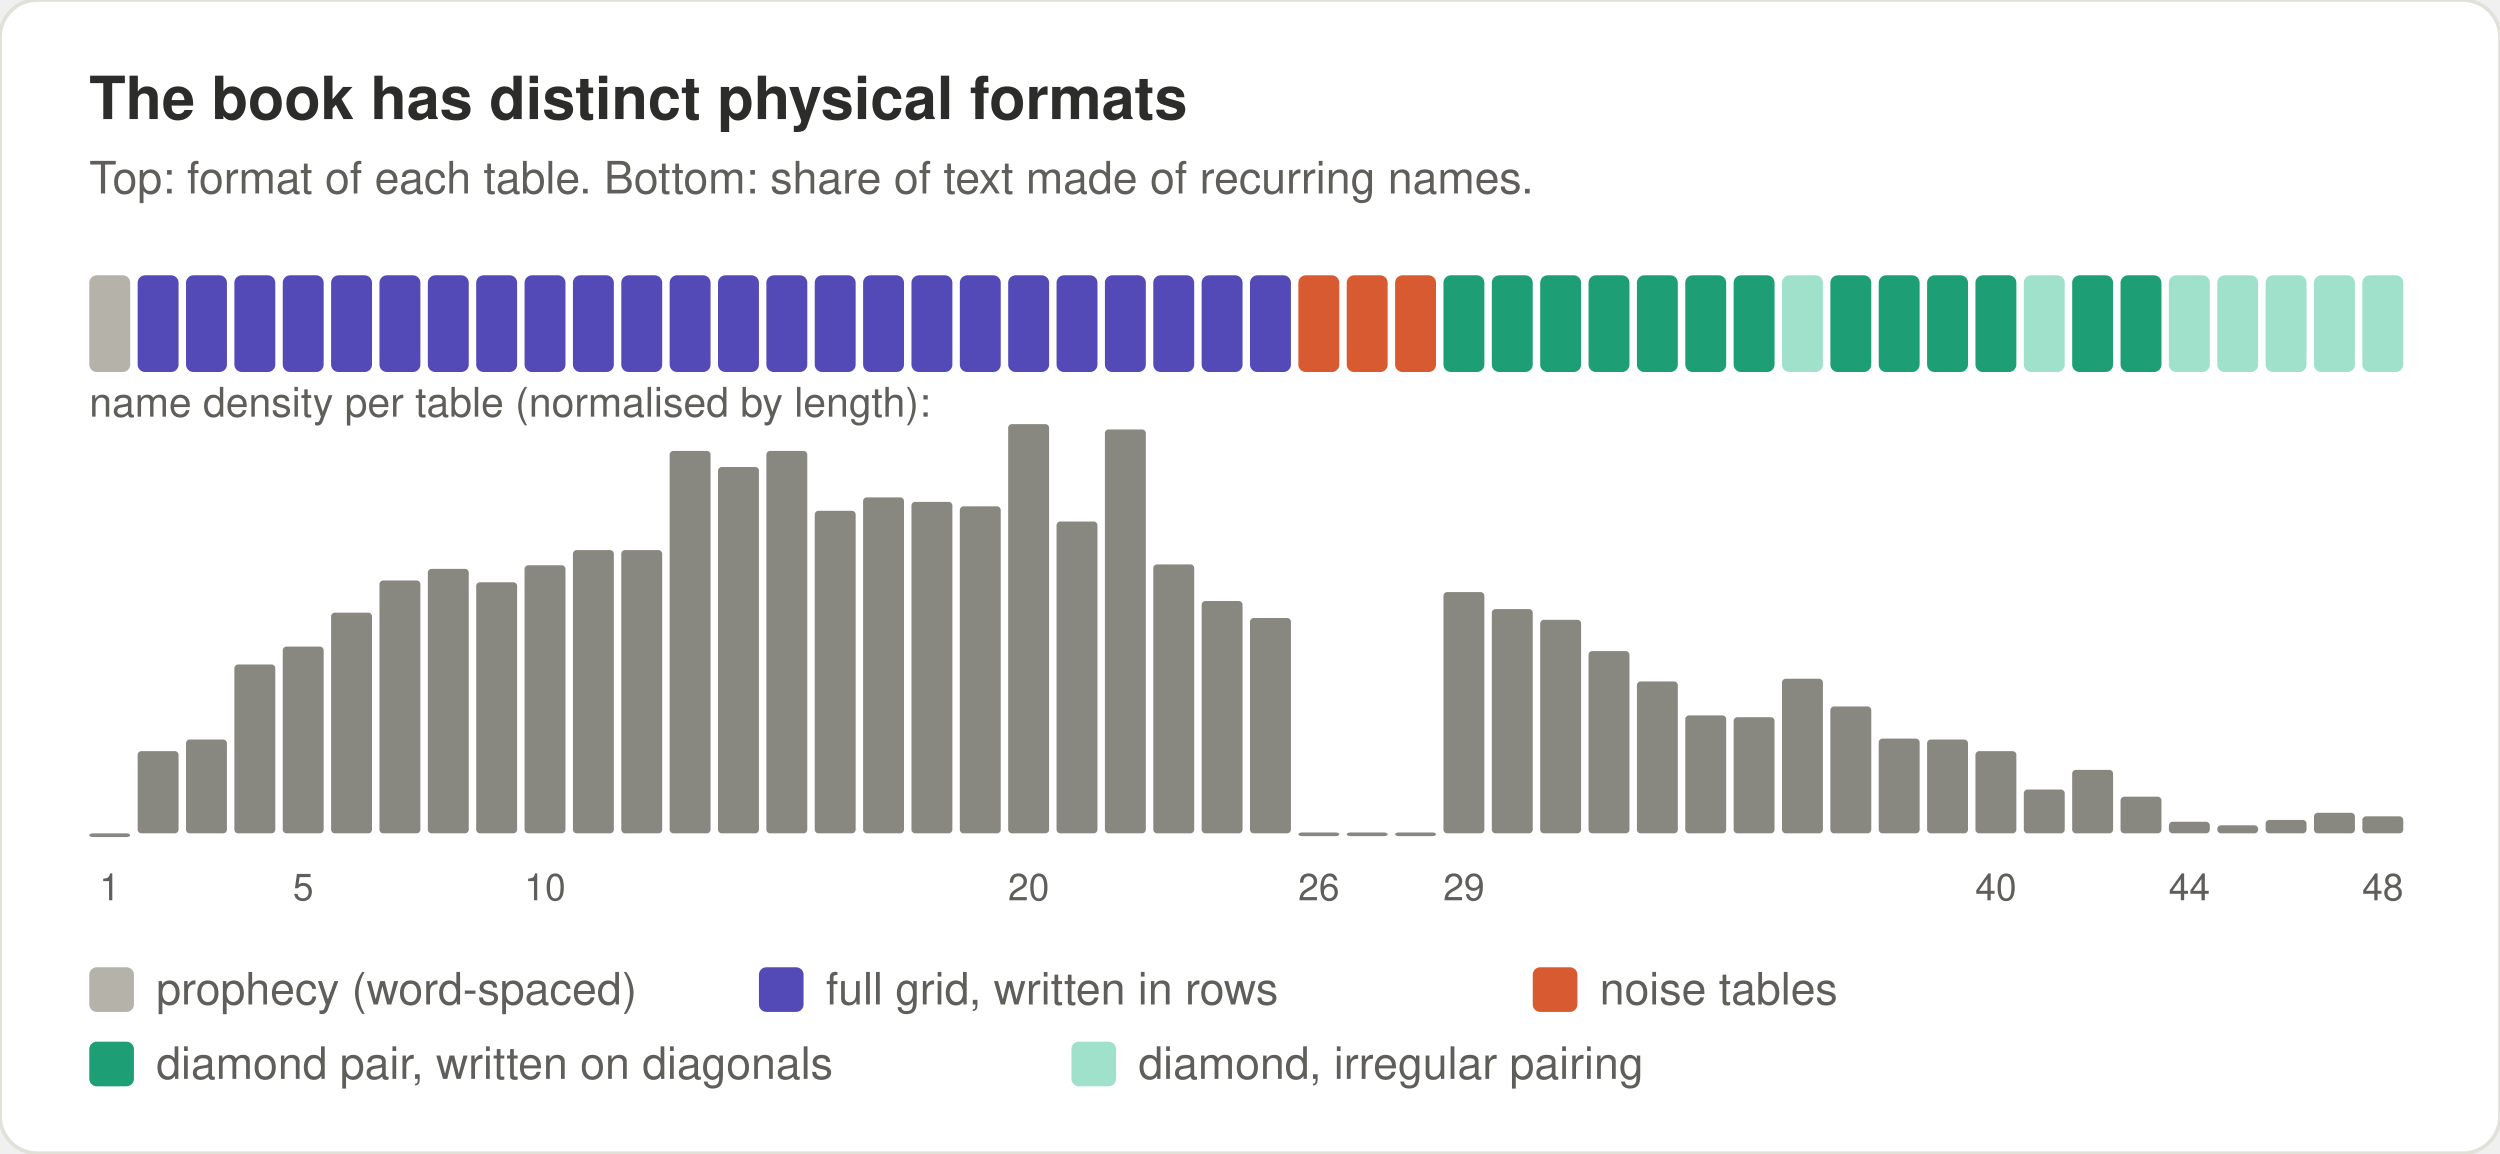
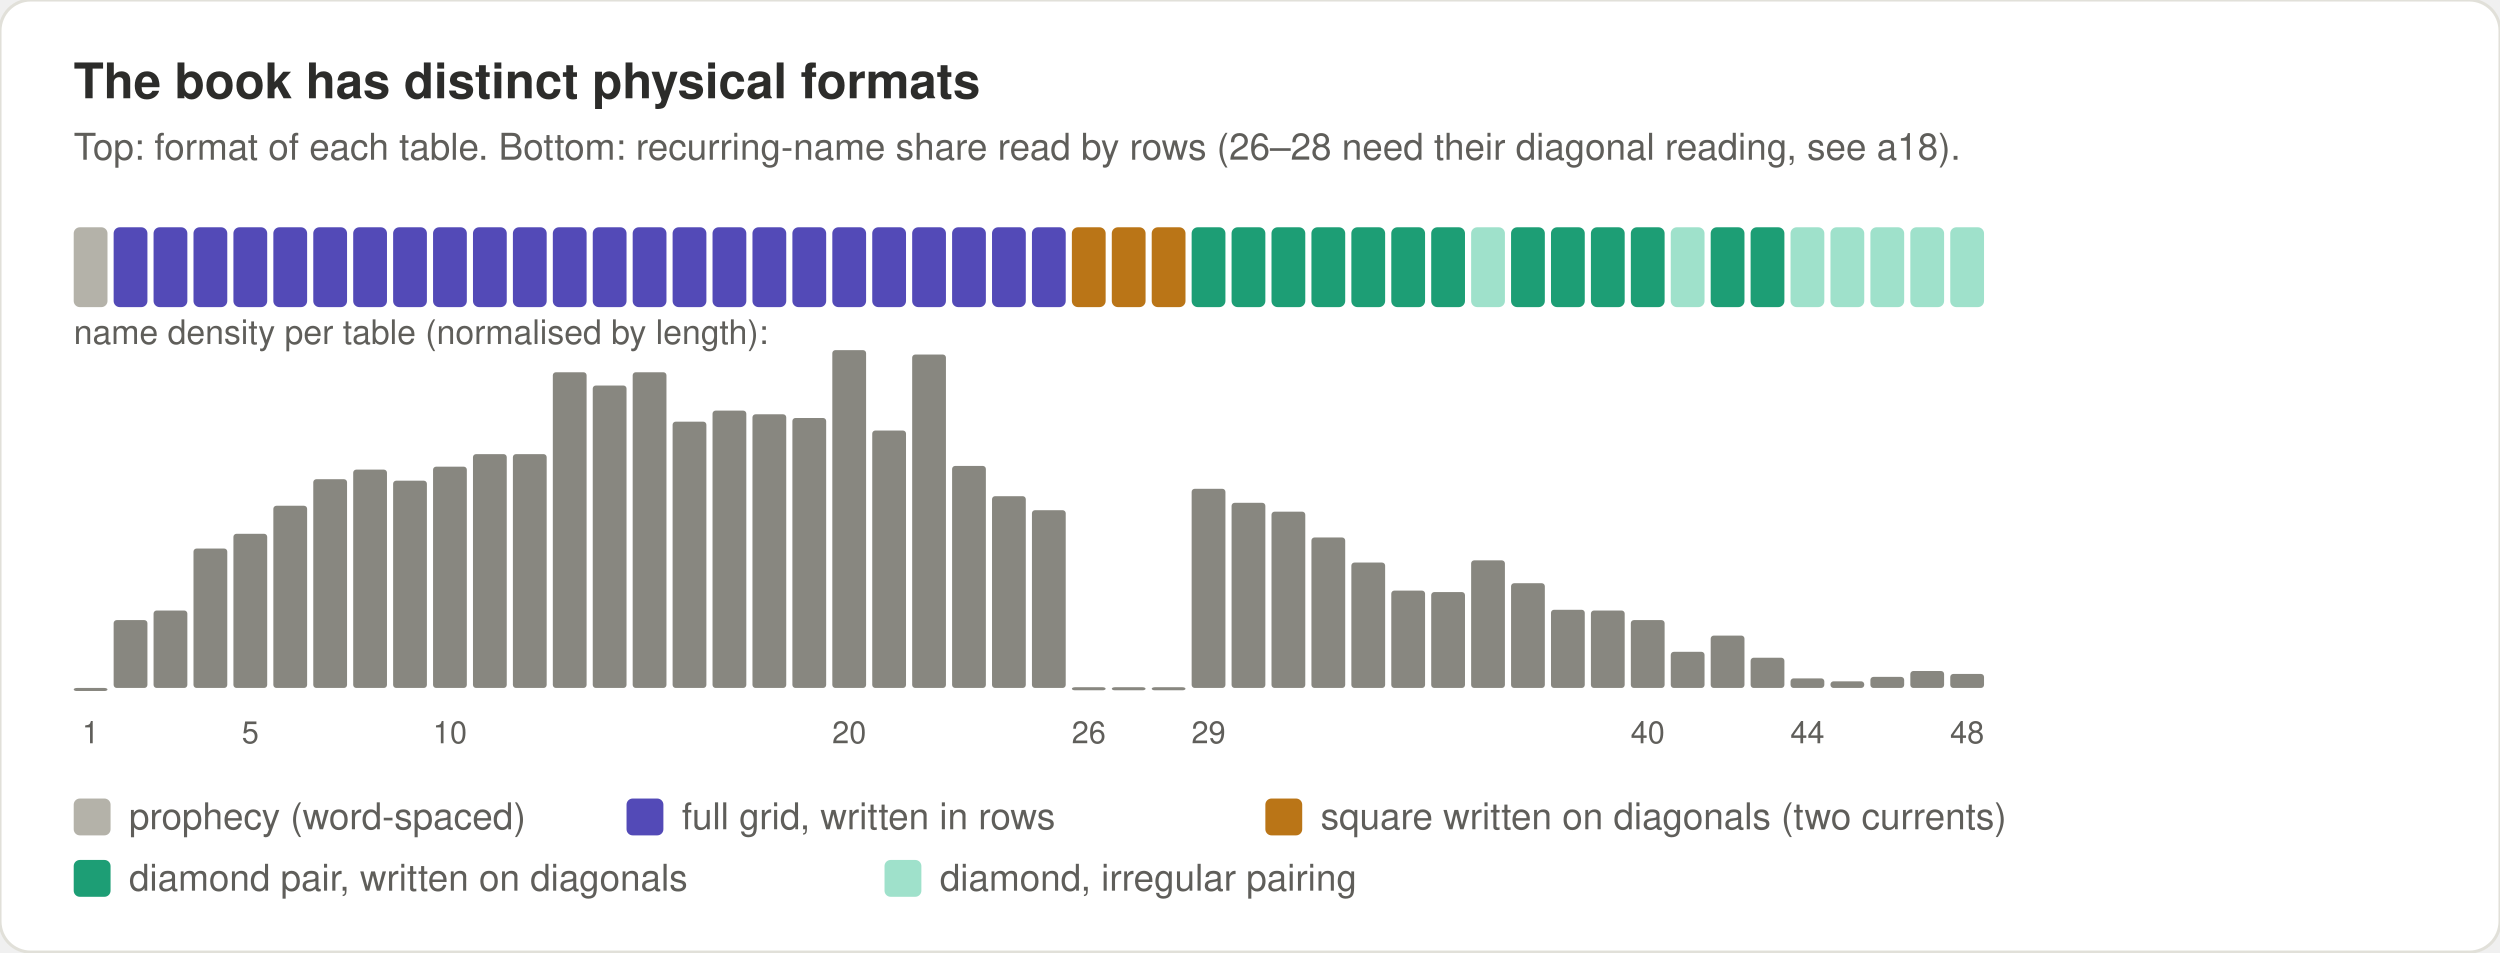
- <svg xmlns="http://www.w3.org/2000/svg" width="672" height="310" viewBox="0 0 672 310" font-family="Segoe UI, Helvetica, Arial, sans-serif" role="img">
-   <rect x="0" y="0" width="672" height="310" rx="10" fill="#FFFFFF" stroke="#E1E0D9" />
+ <svg xmlns="http://www.w3.org/2000/svg" width="814" height="310" viewBox="0 0 814 310" font-family="Segoe UI, Helvetica, Arial, sans-serif" role="img">
+   <rect x="0" y="0" width="814" height="310" rx="10" fill="#FFFFFF" stroke="#E1E0D9" />
  <text x="24" y="32" font-size="16" fill="#2C2C2A" text-anchor="start" font-weight="600">The book has distinct physical formats</text>
-   <text x="24" y="52" font-size="12" fill="#5F5E5A" text-anchor="start" font-weight="400">Top: format of each table. Bottom: share of text made of recurring names.</text>
+   <text x="24" y="52" font-size="12" fill="#5F5E5A" text-anchor="start" font-weight="400">Top: format of each table. Bottom: recurring-name share read by rows (26–28 need their diagonal reading, see a18).</text>
  <rect x="24" y="74" width="11" height="26" rx="2" fill="#B4B2A9" />
  <rect x="24" y="224.0" width="11" height="1" rx="1" fill="#888780" />
  <text x="29.5" y="242" font-size="10" fill="#5F5E5A" text-anchor="middle" font-weight="400">1</text>
  <rect x="37" y="74" width="11" height="26" rx="2" fill="#534AB7" />
  <rect x="37" y="201.904" width="11" height="22.096" rx="1" fill="#888780" />
  <rect x="50" y="74" width="11" height="26" rx="2" fill="#534AB7" />
  <rect x="50" y="198.782" width="11" height="25.218" rx="1" fill="#888780" />
  <rect x="63" y="74" width="11" height="26" rx="2" fill="#534AB7" />
  <rect x="63" y="178.607" width="11" height="45.393" rx="1" fill="#888780" />
  <rect x="76" y="74" width="11" height="26" rx="2" fill="#534AB7" />
  <rect x="76" y="173.803" width="11" height="50.197" rx="1" fill="#888780" />
  <text x="81.5" y="242" font-size="10" fill="#5F5E5A" text-anchor="middle" font-weight="400">5</text>
  <rect x="89" y="74" width="11" height="26" rx="2" fill="#534AB7" />
  <rect x="89" y="164.677" width="11" height="59.323" rx="1" fill="#888780" />
  <rect x="102" y="74" width="11" height="26" rx="2" fill="#534AB7" />
  <rect x="102" y="156.031" width="11" height="67.969" rx="1" fill="#888780" />
  <rect x="115" y="74" width="11" height="26" rx="2" fill="#534AB7" />
  <rect x="115" y="152.908" width="11" height="71.092" rx="1" fill="#888780" />
  <rect x="128" y="74" width="11" height="26" rx="2" fill="#534AB7" />
  <rect x="128" y="156.511" width="11" height="67.489" rx="1" fill="#888780" />
  <rect x="141" y="74" width="11" height="26" rx="2" fill="#534AB7" />
  <rect x="141" y="151.948" width="11" height="72.052" rx="1" fill="#888780" />
  <text x="146.5" y="242" font-size="10" fill="#5F5E5A" text-anchor="middle" font-weight="400">10</text>
  <rect x="154" y="74" width="11" height="26" rx="2" fill="#534AB7" />
  <rect x="154" y="147.865" width="11" height="76.135" rx="1" fill="#888780" />
  <rect x="167" y="74" width="11" height="26" rx="2" fill="#534AB7" />
  <rect x="167" y="147.865" width="11" height="76.135" rx="1" fill="#888780" />
  <rect x="180" y="74" width="11" height="26" rx="2" fill="#534AB7" />
  <rect x="180" y="121.205" width="11" height="102.795" rx="1" fill="#888780" />
  <rect x="193" y="74" width="11" height="26" rx="2" fill="#534AB7" />
  <rect x="193" y="125.528" width="11" height="98.472" rx="1" fill="#888780" />
  <rect x="206" y="74" width="11" height="26" rx="2" fill="#534AB7" />
  <rect x="206" y="121.205" width="11" height="102.795" rx="1" fill="#888780" />
  <rect x="219" y="74" width="11" height="26" rx="2" fill="#534AB7" />
  <rect x="219" y="137.297" width="11" height="86.703" rx="1" fill="#888780" />
  <rect x="232" y="74" width="11" height="26" rx="2" fill="#534AB7" />
  <rect x="232" y="133.694" width="11" height="90.306" rx="1" fill="#888780" />
  <rect x="245" y="74" width="11" height="26" rx="2" fill="#534AB7" />
  <rect x="245" y="134.895" width="11" height="89.105" rx="1" fill="#888780" />
  <rect x="258" y="74" width="11" height="26" rx="2" fill="#534AB7" />
  <rect x="258" y="136.096" width="11" height="87.904" rx="1" fill="#888780" />
  <rect x="271" y="74" width="11" height="26" rx="2" fill="#534AB7" />
  <rect x="271" y="114.0" width="11" height="110.0" rx="1" fill="#888780" />
  <text x="276.5" y="242" font-size="10" fill="#5F5E5A" text-anchor="middle" font-weight="400">20</text>
  <rect x="284" y="74" width="11" height="26" rx="2" fill="#534AB7" />
  <rect x="284" y="140.179" width="11" height="83.821" rx="1" fill="#888780" />
  <rect x="297" y="74" width="11" height="26" rx="2" fill="#534AB7" />
  <rect x="297" y="115.441" width="11" height="108.559" rx="1" fill="#888780" />
  <rect x="310" y="74" width="11" height="26" rx="2" fill="#534AB7" />
  <rect x="310" y="151.707" width="11" height="72.293" rx="1" fill="#888780" />
  <rect x="323" y="74" width="11" height="26" rx="2" fill="#534AB7" />
  <rect x="323" y="161.555" width="11" height="62.445" rx="1" fill="#888780" />
  <rect x="336" y="74" width="11" height="26" rx="2" fill="#534AB7" />
  <rect x="336" y="166.118" width="11" height="57.882" rx="1" fill="#888780" />
-   <rect x="349" y="74" width="11" height="26" rx="2" fill="#D85A30" />
+   <rect x="349" y="74" width="11" height="26" rx="2" fill="#BA7517" />
  <rect x="349" y="223.76" width="11" height="1" rx="1" fill="#888780" />
  <text x="354.5" y="242" font-size="10" fill="#5F5E5A" text-anchor="middle" font-weight="400">26</text>
-   <rect x="362" y="74" width="11" height="26" rx="2" fill="#D85A30" />
+   <rect x="362" y="74" width="11" height="26" rx="2" fill="#BA7517" />
  <rect x="362" y="223.76" width="11" height="1" rx="1" fill="#888780" />
-   <rect x="375" y="74" width="11" height="26" rx="2" fill="#D85A30" />
+   <rect x="375" y="74" width="11" height="26" rx="2" fill="#BA7517" />
  <rect x="375" y="223.76" width="11" height="1" rx="1" fill="#888780" />
  <rect x="388" y="74" width="11" height="26" rx="2" fill="#1D9E75" />
  <rect x="388" y="159.153" width="11" height="64.847" rx="1" fill="#888780" />
  <text x="393.5" y="242" font-size="10" fill="#5F5E5A" text-anchor="middle" font-weight="400">29</text>
  <rect x="401" y="74" width="11" height="26" rx="2" fill="#1D9E75" />
  <rect x="401" y="163.716" width="11" height="60.284" rx="1" fill="#888780" />
  <rect x="414" y="74" width="11" height="26" rx="2" fill="#1D9E75" />
  <rect x="414" y="166.598" width="11" height="57.402" rx="1" fill="#888780" />
  <rect x="427" y="74" width="11" height="26" rx="2" fill="#1D9E75" />
  <rect x="427" y="175.004" width="11" height="48.996" rx="1" fill="#888780" />
  <rect x="440" y="74" width="11" height="26" rx="2" fill="#1D9E75" />
  <rect x="440" y="183.17" width="11" height="40.83" rx="1" fill="#888780" />
  <rect x="453" y="74" width="11" height="26" rx="2" fill="#1D9E75" />
  <rect x="453" y="192.297" width="11" height="31.703" rx="1" fill="#888780" />
  <rect x="466" y="74" width="11" height="26" rx="2" fill="#1D9E75" />
  <rect x="466" y="192.777" width="11" height="31.223" rx="1" fill="#888780" />
  <rect x="479" y="74" width="11" height="26" rx="2" fill="#9FE1CB" />
  <rect x="479" y="182.45" width="11" height="41.55" rx="1" fill="#888780" />
  <rect x="492" y="74" width="11" height="26" rx="2" fill="#1D9E75" />
  <rect x="492" y="189.895" width="11" height="34.105" rx="1" fill="#888780" />
  <rect x="505" y="74" width="11" height="26" rx="2" fill="#1D9E75" />
  <rect x="505" y="198.541" width="11" height="25.459" rx="1" fill="#888780" />
  <rect x="518" y="74" width="11" height="26" rx="2" fill="#1D9E75" />
  <rect x="518" y="198.782" width="11" height="25.218" rx="1" fill="#888780" />
  <rect x="531" y="74" width="11" height="26" rx="2" fill="#1D9E75" />
  <rect x="531" y="201.904" width="11" height="22.096" rx="1" fill="#888780" />
  <text x="536.5" y="242" font-size="10" fill="#5F5E5A" text-anchor="middle" font-weight="400">40</text>
  <rect x="544" y="74" width="11" height="26" rx="2" fill="#9FE1CB" />
  <rect x="544" y="212.231" width="11" height="11.769" rx="1" fill="#888780" />
  <rect x="557" y="74" width="11" height="26" rx="2" fill="#1D9E75" />
  <rect x="557" y="206.948" width="11" height="17.052" rx="1" fill="#888780" />
  <rect x="570" y="74" width="11" height="26" rx="2" fill="#1D9E75" />
  <rect x="570" y="214.153" width="11" height="9.847" rx="1" fill="#888780" />
  <rect x="583" y="74" width="11" height="26" rx="2" fill="#9FE1CB" />
  <rect x="583" y="220.878" width="11" height="3.122" rx="1" fill="#888780" />
  <text x="588.5" y="242" font-size="10" fill="#5F5E5A" text-anchor="middle" font-weight="400">44</text>
  <rect x="596" y="74" width="11" height="26" rx="2" fill="#9FE1CB" />
  <rect x="596" y="221.838" width="11" height="2.162" rx="1" fill="#888780" />
  <rect x="609" y="74" width="11" height="26" rx="2" fill="#9FE1CB" />
  <rect x="609" y="220.397" width="11" height="3.603" rx="1" fill="#888780" />
  <rect x="622" y="74" width="11" height="26" rx="2" fill="#9FE1CB" />
  <rect x="622" y="218.476" width="11" height="5.524" rx="1" fill="#888780" />
  <rect x="635" y="74" width="11" height="26" rx="2" fill="#9FE1CB" />
  <rect x="635" y="219.437" width="11" height="4.563" rx="1" fill="#888780" />
  <text x="640.5" y="242" font-size="10" fill="#5F5E5A" text-anchor="middle" font-weight="400">48</text>
  <text x="24" y="112" font-size="11" fill="#5F5E5A" text-anchor="start" font-weight="400">name density per table (normalised by length):</text>
  <rect x="24" y="260" width="12" height="12" rx="2" fill="#B4B2A9" />
  <text x="42" y="270" font-size="12" fill="#5F5E5A" text-anchor="start" font-weight="400">prophecy (word-spaced)</text>
  <rect x="204" y="260" width="12" height="12" rx="2" fill="#534AB7" />
  <text x="222" y="270" font-size="12" fill="#5F5E5A" text-anchor="start" font-weight="400">full grid, written in rows</text>
-   <rect x="412" y="260" width="12" height="12" rx="2" fill="#D85A30" />
-   <text x="430" y="270" font-size="12" fill="#5F5E5A" text-anchor="start" font-weight="400">noise tables</text>
+   <rect x="412" y="260" width="12" height="12" rx="2" fill="#BA7517" />
+   <text x="430" y="270" font-size="12" fill="#5F5E5A" text-anchor="start" font-weight="400">square written on diagonals (two currents)</text>
  <rect x="24" y="280" width="12" height="12" rx="2" fill="#1D9E75" />
  <text x="42" y="290" font-size="12" fill="#5F5E5A" text-anchor="start" font-weight="400">diamond pair, written on diagonals</text>
  <rect x="288" y="280" width="12" height="12" rx="2" fill="#9FE1CB" />
  <text x="306" y="290" font-size="12" fill="#5F5E5A" text-anchor="start" font-weight="400">diamond, irregular pairing</text>
</svg>
